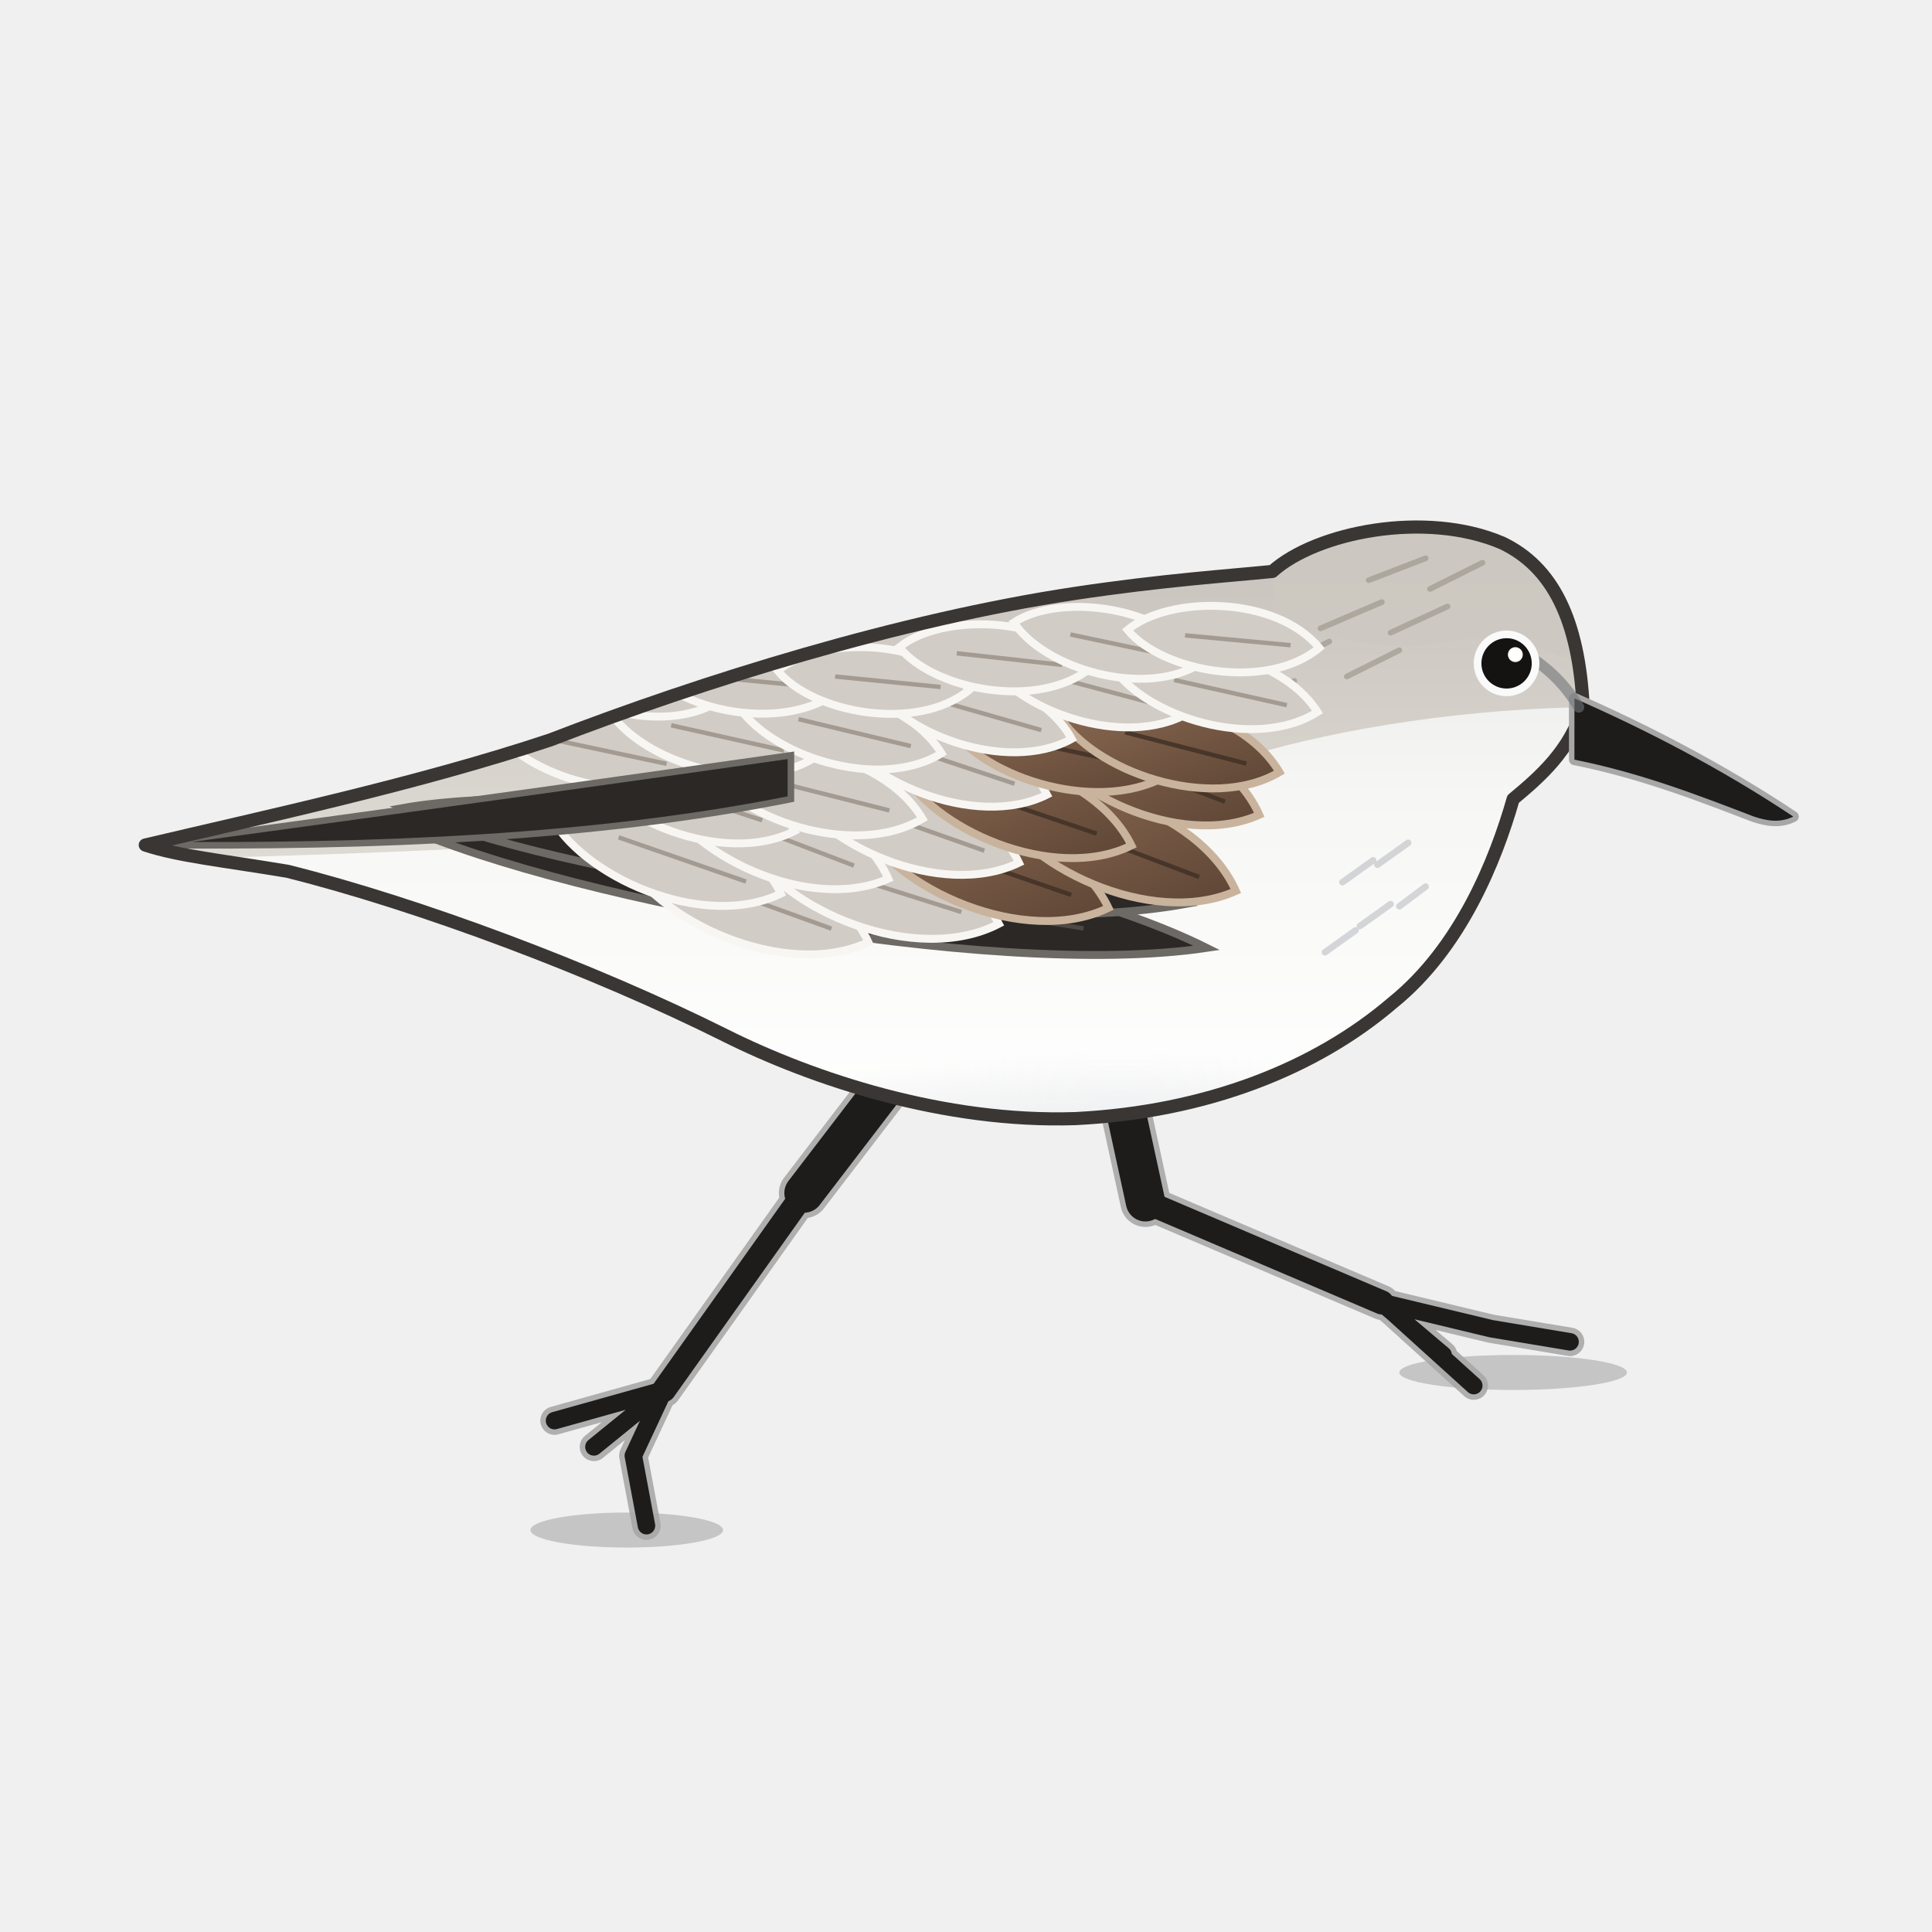
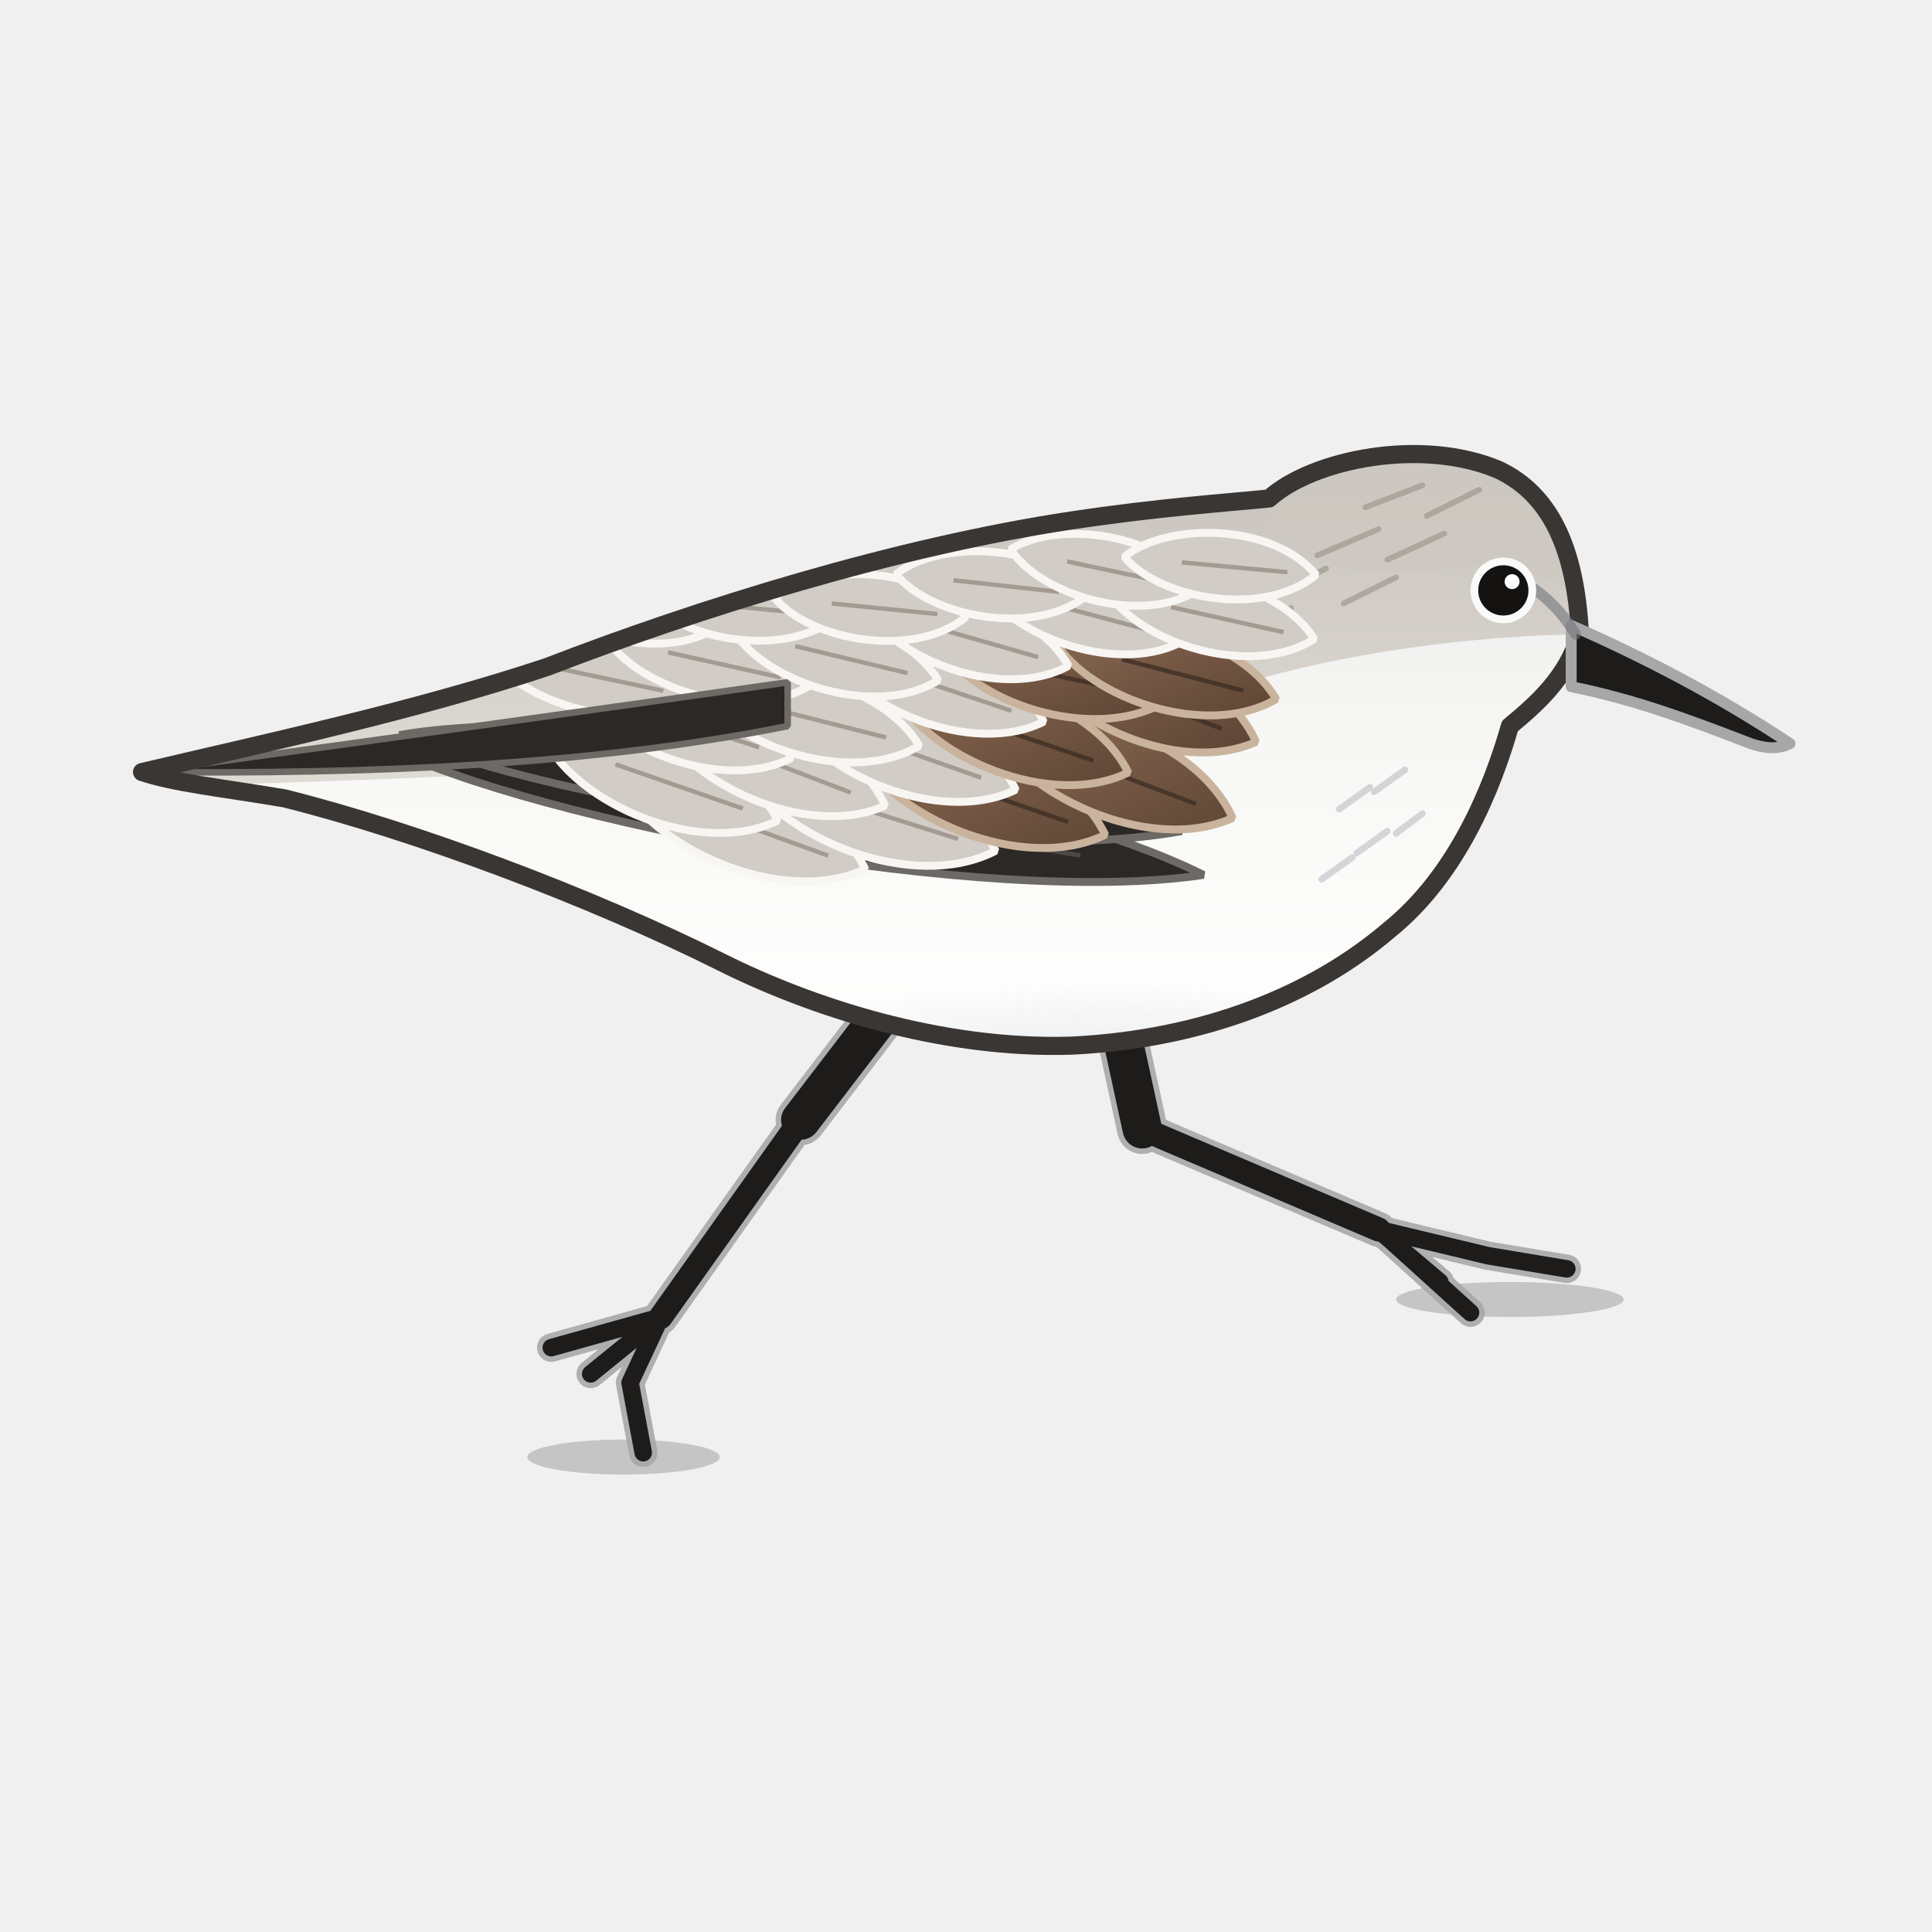
- <svg xmlns="http://www.w3.org/2000/svg" viewBox="0 0 256 256" width="256" height="256">
+ <svg xmlns="http://www.w3.org/2000/svg" xmlns:xlink="http://www.w3.org/1999/xlink" id="Layer_1" data-name="Layer 1" viewBox="0 0 256 256">
  <defs>
-     <clipPath id="body">
-       <path d="M175 393 C230 380 300 365 360 345 C430 318 520 290 600 278 C640 272 670 270 690 268 C710 250 760 240 795 255 C818 266 830 290 832 330 C826 350 812 362 800 372 C792 400 776 440 745 465 C710 495 660 515 600 518 C540 520 480 500 440 480 C380 450 300 420 240 405 C210 400 190 398 175 393 Z" />
+     <style>
+       .cls-1 {
+         stroke: #6f7378;
+       }
+ 
+       .cls-1, .cls-2, .cls-3, .cls-4, .cls-5, .cls-6, .cls-7, .cls-8, .cls-9 {
+         fill: none;
+       }
+ 
+       .cls-1, .cls-10, .cls-11, .cls-12, .cls-13, .cls-14, .cls-15, .cls-16, .cls-17, .cls-18, .cls-19, .cls-20, .cls-21, .cls-22, .cls-23 {
+         stroke-miterlimit: 1.16;
+       }
+ 
+       .cls-1, .cls-3, .cls-4, .cls-5, .cls-11, .cls-6, .cls-8, .cls-19, .cls-9 {
+         stroke-linecap: round;
+       }
+ 
+       .cls-1, .cls-24 {
+         stroke-width: 1.45px;
+       }
+ 
+       .cls-1, .cls-16, .cls-17, .cls-25, .cls-26, .cls-23 {
+         isolation: isolate;
+       }
+ 
+       .cls-1, .cls-27 {
+         opacity: .6;
+       }
+ 
+       .cls-2 {
+         stroke: #3a3634;
+         stroke-width: 2.4px;
+       }
+ 
+       .cls-2, .cls-3, .cls-4, .cls-5, .cls-6, .cls-24, .cls-8, .cls-9 {
+         stroke-linejoin: round;
+       }
+ 
+       .cls-10, .cls-11 {
+         stroke-width: .87px;
+       }
+ 
+       .cls-10, .cls-20 {
+         fill: #2b2826;
+         stroke: #6d6965;
+       }
+ 
+       .cls-28 {
+         fill: url(#linear-gradient-2);
+       }
+ 
+       .cls-3 {
+         stroke-width: 5.22px;
+       }
+ 
+       .cls-3, .cls-5, .cls-6 {
+         stroke: #1d1c1a;
+       }
+ 
+       .cls-4 {
+         stroke-width: 4.64px;
+       }
+ 
+       .cls-4, .cls-24, .cls-8, .cls-9 {
+         stroke: #a7a7a7;
+       }
+ 
+       .cls-5 {
+         stroke-width: 2.32px;
+       }
+ 
+       .cls-29 {
+         fill: #fff;
+       }
+ 
+       .cls-11 {
+         stroke: #b9bdc2;
+       }
+ 
+       .cls-6 {
+         stroke-width: 3.19px;
+       }
+ 
+       .cls-12 {
+         fill: #d1ccc5;
+         stroke: #f8f6f3;
+       }
+ 
+       .cls-12, .cls-13, .cls-14, .cls-15, .cls-18, .cls-20, .cls-21, .cls-22 {
+         stroke-width: 1.04px;
+       }
+ 
+       .cls-13 {
+         fill: url(#linear-gradient-4);
+       }
+ 
+       .cls-13, .cls-14, .cls-15, .cls-18, .cls-21, .cls-22 {
+         stroke: #c9b39c;
+       }
+ 
+       .cls-30 {
+         fill: url(#radial-gradient);
+       }
+ 
+       .cls-14 {
+         fill: url(#linear-gradient-8);
+       }
+ 
+       .cls-15 {
+         fill: url(#linear-gradient-5);
+       }
+ 
+       .cls-24 {
+         fill: #1d1c1a;
+       }
+ 
+       .cls-16 {
+         stroke: #55504b;
+       }
+ 
+       .cls-16, .cls-17, .cls-26, .cls-23 {
+         opacity: .8;
+       }
+ 
+       .cls-16, .cls-17, .cls-23 {
+         stroke-width: .58px;
+       }
+ 
+       .cls-17 {
+         stroke: #3e2e24;
+       }
+ 
+       .cls-25 {
+         opacity: .18;
+       }
+ 
+       .cls-18 {
+         fill: url(#linear-gradient-7);
+       }
+ 
+       .cls-8 {
+         stroke-width: 6.67px;
+       }
+ 
+       .cls-31 {
+         opacity: .9;
+       }
+ 
+       .cls-32 {
+         fill: #141312;
+       }
+ 
+       .cls-19 {
+         stroke: #a0988f;
+         stroke-width: .75px;
+       }
+ 
+       .cls-9 {
+         stroke-width: 3.77px;
+       }
+ 
+       .cls-33 {
+         opacity: .7;
+       }
+ 
+       .cls-26 {
+         fill: #cdc8c1;
+       }
+ 
+       .cls-34 {
+         fill: #fafafa;
+       }
+ 
+       .cls-21 {
+         fill: url(#linear-gradient-6);
+       }
+ 
+       .cls-35 {
+         fill: url(#linear-gradient);
+       }
+ 
+       .cls-22 {
+         fill: url(#linear-gradient-3);
+       }
+ 
+       .cls-23 {
+         stroke: #978f86;
+       }
+ 
+       .cls-36 {
+         clip-path: url(#clippath);
+       }
+     </style>
+     <linearGradient id="linear-gradient" x1="631.17" y1="-.15" x2="631.17" y2=".85" gradientTransform="translate(-120142.771 70.9704) scale(190.53 78.43)" gradientUnits="userSpaceOnUse">
+       <stop offset="0" stop-color="#e4e5e7" />
+       <stop offset=".45" stop-color="#f6f6f4" />
+       <stop offset="1" stop-color="#fff" />
+     </linearGradient>
+     <clipPath id="clippath">
+       <path class="cls-7" d="M18.82,102.3c15.95-3.77,36.25-8.12,53.65-13.92,20.3-7.83,46.4-15.95,69.6-19.43,11.6-1.74,20.3-2.32,26.1-2.9,5.8-5.22,20.3-8.12,30.45-3.77,6.67,3.19,10.15,10.15,10.73,21.75-1.74,5.8-5.8,9.28-9.28,12.18-2.32,8.12-6.96,19.72-15.95,26.97-10.15,8.7-24.65,14.5-42.05,15.37-17.4.58-34.8-5.22-46.4-11.02-17.4-8.7-40.6-17.4-58-21.75-8.7-1.45-14.5-2.03-18.85-3.48h0Z" />
    </clipPath>
-     <linearGradient id="belly" x1="0" y1="0" x2="0" y2="1">
-       <stop offset="0" stop-color="#e4e5e7" />
-       <stop offset="0.45" stop-color="#f6f6f4" />
-       <stop offset="1" stop-color="#ffffff" />
-     </linearGradient>
-     <linearGradient id="back" x1="0" y1="0" x2="0" y2="1">
+     <linearGradient id="linear-gradient-2" x1="631.33" y1="-.27" x2="631.33" y2=".73" gradientTransform="translate(-126217.401 71.4398) scale(200.1 43.4)" gradientUnits="userSpaceOnUse">
      <stop offset="0" stop-color="#c7c2bb" />
      <stop offset="1" stop-color="#dedad4" />
    </linearGradient>
-     <linearGradient id="brown" x1="0" y1="0" x2="1" y2="1">
+     <radialGradient id="radial-gradient" cx="629.08" cy=".45" fx="629.08" fy=".45" r=".6" gradientTransform="translate(-72825.5 133.3996) scale(116 23.2)" gradientUnits="userSpaceOnUse">
+       <stop offset="0" stop-color="#cfd2d6" stop-opacity=".55" />
+       <stop offset="1" stop-color="#cfd2d6" stop-opacity="0" />
+     </radialGradient>
+     <linearGradient id="linear-gradient-3" x1="614.7" y1="-.79" x2="615.7" y2=".21" gradientTransform="translate(-20103 109.6299) scale(32.89 14.72)" gradientUnits="userSpaceOnUse">
      <stop offset="0" stop-color="#8a6a52" />
      <stop offset="1" stop-color="#5e4535" />
    </linearGradient>
-     <radialGradient id="shade" cx="0.55" cy="0.95" r="0.6">
-       <stop offset="0" stop-color="#cfd2d6" stop-opacity="0.55" />
-       <stop offset="1" stop-color="#cfd2d6" stop-opacity="0" />
-     </radialGradient>
+     <linearGradient id="linear-gradient-4" x1="614.52" y1="-.78" x2="615.52" y2=".22" gradientTransform="translate(-19864.51 107.05) scale(32.54 15.23)" xlink:href="#linear-gradient-3" />
+     <linearGradient id="linear-gradient-5" x1="613.36" y1="-.85" x2="614.36" y2=".15" gradientTransform="translate(-18735.98 101.9401) scale(30.74 13.65)" xlink:href="#linear-gradient-3" />
+     <linearGradient id="linear-gradient-6" x1="613.09" y1="-.83" x2="614.09" y2=".17" gradientTransform="translate(-18459.96 96.6099) scale(30.33 14.26)" xlink:href="#linear-gradient-3" />
+     <linearGradient id="linear-gradient-7" x1="612.47" y1="-1.03" x2="613.47" y2="-.03" gradientTransform="translate(-17937.9 94.96) scale(29.49 11.29)" xlink:href="#linear-gradient-3" />
+     <linearGradient id="linear-gradient-8" x1="612.29" y1="-1.01" x2="613.29" y2="0" gradientTransform="translate(-17739.43 94.55) scale(29.2 11.72)" xlink:href="#linear-gradient-3" />
  </defs>
-   <g transform="translate(-31.5 -2) scale(0.29)">
-     <ellipse cx="395" cy="706" rx="44" ry="8" fill="#000" opacity="0.18" />
-     <ellipse cx="800" cy="634" rx="52" ry="8" fill="#000" opacity="0.18" />
-     <g stroke="#a7a7a7" fill="none" stroke-linecap="round" stroke-linejoin="round" opacity="0.9">
-       <path d="M512 505 L476 552" stroke-width="23" />
-       <path d="M476 552 L412 642" stroke-width="16" />
-       <path d="M412 642 L362 656 M412 642 L398 672 L404 704 M412 642 L380 668" stroke-width="13" />
-       <path d="M622 510 L632 556" stroke-width="23" />
-       <path d="M632 556 L740 602" stroke-width="16" />
-       <path d="M740 602 L790 614 L826 620 M740 602 L782 640 M742 604 L768 626" stroke-width="13" />
+   <ellipse class="cls-25" cx="82.62" cy="193.07" rx="12.76" ry="2.32" />
+   <ellipse class="cls-25" cx="200.07" cy="172.19" rx="15.08" ry="2.32" />
+   <g class="cls-31">
+     <path class="cls-8" d="M116.55,134.78l-10.44,13.63" />
+     <path class="cls-4" d="M106.11,148.41l-18.56,26.1" />
+     <path class="cls-9" d="M87.55,174.51l-14.5,4.06M87.55,174.51l-4.06,8.7,1.74,9.28M87.55,174.51l-9.28,7.54" />
+     <path class="cls-8" d="M148.45,136.23l2.9,13.34" />
+     <path class="cls-4" d="M151.35,149.57l31.32,13.34" />
+     <path class="cls-9" d="M182.67,162.91l14.5,3.48,10.44,1.74M182.67,162.91l12.18,11.02M183.25,163.49l7.54,6.38" />
+   </g>
+   <g>
+     <path class="cls-3" d="M116.55,134.78l-10.44,13.63" />
+     <path class="cls-6" d="M106.11,148.41l-18.56,26.1" />
+     <path class="cls-5" d="M87.55,174.51l-14.5,4.06M87.55,174.51l-4.06,8.7,1.74,9.28M87.55,174.51l-9.28,7.54" />
+     <path class="cls-3" d="M148.45,136.23l2.9,13.34" />
+     <path class="cls-6" d="M151.35,149.57l31.32,13.34" />
+     <path class="cls-5" d="M182.67,162.91l14.5,3.48,10.44,1.74M182.67,162.91l12.18,11.02M183.25,163.49l7.54,6.38" />
+   </g>
+   <path class="cls-35" d="M18.82,102.3c15.95-3.77,36.25-8.12,53.65-13.92,20.3-7.83,46.4-15.95,69.6-19.43,11.6-1.74,20.3-2.32,26.1-2.9,5.8-5.22,20.3-8.12,30.45-3.77,6.67,3.19,10.15,10.15,10.73,21.75-1.74,5.8-5.8,9.28-9.28,12.18-2.32,8.12-6.96,19.72-15.95,26.97-10.15,8.7-24.65,14.5-42.05,15.37-17.4.58-34.8-5.22-46.4-11.02-17.4-8.7-40.6-17.4-58-21.75-8.7-1.45-14.5-2.03-18.85-3.48h0Z" />
+   <g class="cls-36">
+     <g>
+       <path class="cls-28" d="M11.57,98.53c43.5-5.8,87-23.2,130.5-31.9,23.2-4.35,46.4-8.7,69.6-2.9v20.3c-17.4,0-34.8,2.9-46.4,6.38-23.2,5.8-66.7,12.47-153.7,13.92v-5.8h0Z" />
+       <path class="cls-26" d="M168.17,66.05c5.8-5.22,20.3-8.12,30.45-3.77,6.67,3.19,10.15,10.15,10.73,16.53-6.38-3.48-12.18-4.64-17.98-3.48-7.25,1.45-14.5,0-23.2-2.9v-6.38Z" />
+       <g class="cls-33">
+         <path class="cls-19" d="M188.47,64.31l-7.54,2.9M196.01,64.89l-6.96,3.48M182.67,70.11l-8.12,3.48M191.37,70.69l-7.54,3.48M175.71,75.33l-8.12,4.06M184.99,76.49l-6.96,3.48M171.07,80.55l-7.54,4.06" />
+       </g>
+       <g class="cls-27">
+         <path class="cls-11" d="M181.51,104.33l-4.06,2.9M186.15,102.01l-4.06,2.9M183.83,110.13l-4.06,2.9M188.47,107.81l-3.48,2.61M179.19,113.61l-4.06,2.9" />
+       </g>
+       <ellipse class="cls-30" cx="142.07" cy="133.33" rx="58" ry="11.6" />
+       <path class="cls-20" d="M159.47,115.93c-25.84-12.9-85.98-20.68-108.84-17.23,20.68,10.29,80.27,21.52,108.84,17.23Z" />
+       <path class="cls-16" d="M143.15,113.35l-59.86-9.48" />
+       <path class="cls-20" d="M156.57,110.13c-24.91-11.25-82.1-16.62-103.62-12.73,19.92,8.99,76.73,17.6,103.62,12.73Z" />
+       <path class="cls-16" d="M141.03,108.21l-56.99-6.99" />
+       <path class="cls-12" d="M114.64,115.17c-5.22-11.16-23.81-16.07-32.71-11.89,4.18,8.9,21.55,17.08,32.71,11.89Z" />
+       <path class="cls-23" d="M109.74,113.38l-18.01-6.52" />
+       <path class="cls-12" d="M131.92,112.74c-5.65-10.9-24.45-15.02-33.18-10.47,4.55,8.73,22.27,16.15,33.18,10.47Z" />
+       <path class="cls-23" d="M126.96,111.17l-18.27-5.77" />
+       <path class="cls-22" d="M146.45,110.62c-5.36-11.08-24.04-15.69-32.89-11.37,4.32,8.84,21.84,16.73,32.89,11.37Z" />
+       <path class="cls-17" d="M141.52,108.91l-18.1-6.26" />
+       <path class="cls-13" d="M163.33,108.39c-5.05-11.22-23.55-16.38-32.54-12.35,4.06,8.99,21.34,17.4,32.54,12.35Z" />
+       <path class="cls-17" d="M158.46,106.53l-17.89-6.79" />
+       <path class="cls-12" d="M103.04,108.74c-5.02-10.32-22.45-14.64-30.71-10.64,4.03,8.26,20.36,15.66,30.71,10.64Z" />
+       <path class="cls-23" d="M98.43,107.14l-16.88-5.86" />
+       <path class="cls-12" d="M117.28,106.76c-4.67-10.5-21.95-15.37-30.33-11.63,3.74,8.41,19.84,16.3,30.33,11.63Z" />
+       <path class="cls-23" d="M112.73,105.02l-16.67-6.38" />
+       <path class="cls-12" d="M134.59,104.65c-4.96-10.35-22.36-14.73-30.62-10.76,3.97,8.26,20.27,15.75,30.62,10.76Z" />
+       <path class="cls-23" d="M130.01,103.05l-16.85-5.94" />
+       <path class="cls-15" d="M149.5,102.36c-5.07-10.29-22.5-14.5-30.74-10.44,4.06,8.24,20.44,15.51,30.74,10.44Z" />
+       <path class="cls-17" d="M144.89,100.79l-16.91-5.74" />
+       <path class="cls-21" d="M166.43,98.3c-4.67-10.47-21.95-15.34-30.33-11.6,3.74,8.41,19.86,16.3,30.33,11.6Z" />
+       <path class="cls-17" d="M161.88,96.56l-16.67-6.38" />
+       <path class="cls-12" d="M104.87,100.44c-4.81-9.51-21.05-13.22-28.68-9.34,3.89,7.6,19.2,14.15,28.68,9.34Z" />
+       <path class="cls-23" d="M100.57,99.02l-15.78-5.13" />
+       <path class="cls-12" d="M121.8,98.82c-5.45-9.16-21.89-11.77-29.23-7.39,4.38,7.34,20.1,12.85,29.23,7.39Z" />
+       <path class="cls-23" d="M117.42,97.72l-16.07-4.06" />
+       <path class="cls-12" d="M138.3,95.63c-4.76-9.54-20.97-13.37-28.59-9.57,3.8,7.63,19.05,14.33,28.59,9.57Z" />
+       <path class="cls-23" d="M134.01,94.18l-15.72-5.25" />
+       <path class="cls-18" d="M154.78,92.73c-5.8-8.96-22.33-10.96-29.49-6.32,4.64,7.16,20.53,12.12,29.49,6.32Z" />
+       <path class="cls-17" d="M150.34,91.77l-16.21-3.48" />
+       <path class="cls-14" d="M169.1,92.64c-5.42-9.19-21.87-11.86-29.2-7.54,4.32,7.34,20.01,12.96,29.2,7.54Z" />
+       <path class="cls-17" d="M164.72,91.51l-16.07-4.15" />
+       <path class="cls-12" d="M91.99,92.41c-5.36-8.26-20.62-10.09-27.23-5.8,4.29,6.58,18.97,11.16,27.23,5.8Z" />
+       <path class="cls-23" d="M87.9,91.54l-14.99-3.19" />
+       <path class="cls-12" d="M107.53,90.7c-5.28-8.32-20.53-10.32-27.17-6.12,4.2,6.67,18.85,11.4,27.17,6.12Z" />
+       <path class="cls-23" d="M103.45,89.77l-14.93-3.33" />
+       <path class="cls-12" d="M124.33,90.15c-5.13-8.38-20.36-10.58-27.06-6.47,4.12,6.7,18.68,11.63,27.06,6.47Z" />
+       <path class="cls-23" d="M120.27,89.19l-14.88-3.57" />
+       <path class="cls-12" d="M141.58,88.23c-4.78-8.61-19.89-11.48-26.77-7.66,3.83,6.87,18.15,12.41,26.77,7.66Z" />
+       <path class="cls-23" d="M137.55,87.07l-14.7-4.2" />
+       <path class="cls-12" d="M157.07,84.78c-4.93-8.53-20.1-11.11-26.91-7.16,3.97,6.81,18.41,12.09,26.91,7.16Z" />
+       <path class="cls-23" d="M153.04,83.71l-14.79-3.94" />
+       <path class="cls-12" d="M174.15,84.67c-5.28-8.29-20.5-10.27-27.17-6.03,4.23,6.64,18.88,11.31,27.17,6.03Z" />
+       <path class="cls-23" d="M170.09,83.77l-14.93-3.33" />
+       <path class="cls-12" d="M95.12,83.07c-4.96-7.54-18.97-9.13-24.97-5.16,3.94,6.03,17.43,10.12,24.97,5.16Z" />
+       <path class="cls-23" d="M91.38,82.29l-13.75-2.84" />
+       <path class="cls-12" d="M110.96,81.68c-5.74-6.96-19.84-7.05-25.4-2.46,4.61,5.57,18.44,8.21,25.4,2.46Z" />
+       <path class="cls-23" d="M107.16,81.3l-13.98-1.33" />
+       <path class="cls-12" d="M128.01,81.74c-5.71-6.99-19.81-7.1-25.37-2.52,4.55,5.57,18.41,8.24,25.37,2.52Z" />
+       <path class="cls-23" d="M124.21,81.36l-13.98-1.39" />
+       <path class="cls-12" d="M144.1,78.84c-5.65-7.05-19.75-7.28-25.37-2.75,4.52,5.63,18.36,8.41,25.37,2.75Z" />
+       <path class="cls-23" d="M140.3,78.43l-13.95-1.54" />
+       <path class="cls-12" d="M158.86,78.11c-4.9-7.57-18.91-9.25-24.94-5.31,3.91,6.06,17.4,10.21,24.94,5.31Z" />
+       <path class="cls-23" d="M155.12,77.3l-13.72-2.9" />
+       <path class="cls-12" d="M174.38,76.17c-5.74-6.93-19.84-6.99-25.4-2.38,4.61,5.57,18.47,8.15,25.4,2.38Z" />
+       <path class="cls-23" d="M170.58,75.82l-13.98-1.3" />
+       <path class="cls-10" d="M104.37,90.41c-20.3,2.9-49.3,6.96-85.55,11.89,30.45.29,59.45-.87,85.55-6.09v-5.8Z" />
    </g>
-     <g stroke="#1d1c1a" fill="none" stroke-linecap="round" stroke-linejoin="round">
-       <path d="M512 505 L476 552" stroke-width="18" />
-       <path d="M476 552 L412 642" stroke-width="11" />
-       <path d="M412 642 L362 656 M412 642 L398 672 L404 704 M412 642 L380 668" stroke-width="8" />
-       <path d="M622 510 L632 556" stroke-width="18" />
-       <path d="M632 556 L740 602" stroke-width="11" />
-       <path d="M740 602 L790 614 L826 620 M740 602 L782 640 M742 604 L768 626" stroke-width="8" />
-     </g>
-     <path d="M175 393 C230 380 300 365 360 345 C430 318 520 290 600 278 C640 272 670 270 690 268 C710 250 760 240 795 255 C818 266 830 290 832 330 C826 350 812 362 800 372 C792 400 776 440 745 465 C710 495 660 515 600 518 C540 520 480 500 440 480 C380 450 300 420 240 405 C210 400 190 398 175 393 Z" fill="url(#belly)" />
-     <g clip-path="url(#body)">
-       <path d="M150 380 C300 360 450 300 600 270 C680 255 760 240 840 260 L840 330 C780 330 720 340 680 352 C600 372 450 395 150 400 Z" fill="url(#back)" />
-       <path d="M690 268 C710 250 760 240 795 255 C818 266 830 290 832 312 C810 300 790 296 770 300 C745 305 720 300 690 290 Z" fill="#cdc8c1" opacity="0.8" />
-       <g stroke="#a0988f" stroke-width="2.6" stroke-linecap="round" opacity="0.7">
-         <path d="M760 262 l-26 10 M786 264 l-24 12 M740 282 l-28 12 M770 284 l-26 12 M716 300 l-28 14 M748 304 l-24 12 M700 318 l-26 14" />
-       </g>
-       <g stroke="#b9bdc2" stroke-width="3" stroke-linecap="round" opacity="0.6">
-         <path d="M736 400 l-14 10 M752 392 l-14 10 M744 420 l-14 10 M760 412 l-12 9 M728 432 l-14 10" />
-       </g>
-       <ellipse cx="600" cy="500" rx="200" ry="40" fill="url(#shade)" />
-       <path d="M660.0 440.0 C570.9 395.5 363.5 368.7 284.7 380.6 C356.0 416.1 561.5 454.8 660.0 440.0 Z" fill="#2b2826" stroke="#6d6965" stroke-width="3.6" />
-       <path d="M603.7 431.1 L397.3 398.4" stroke="#55504b" stroke-width="2" opacity="0.8" />
-       <path d="M650.0 420.0 C564.1 381.2 366.9 362.7 292.7 376.1 C361.4 407.1 557.3 436.8 650.0 420.0 Z" fill="#2b2826" stroke="#6d6965" stroke-width="3.6" />
-       <path d="M596.4 413.4 L399.9 389.3" stroke="#55504b" stroke-width="2" opacity="0.8" />
-       <path d="M505.4 437.4 C487.4 398.9 423.3 382.0 392.6 396.4 C407.0 427.1 466.9 455.3 505.4 437.4 Z" fill="#d1ccc5" stroke="#f8f6f3" stroke-width="3.6" />
-       <path d="M488.5 431.2 L426.4 408.7" stroke="#978f86" stroke-width="2" opacity="0.8" />
-       <path d="M565.0 429.0 C545.5 391.4 480.7 377.2 450.6 392.9 C466.3 423.0 527.4 448.6 565.0 429.0 Z" fill="#d1ccc5" stroke="#f8f6f3" stroke-width="3.6" />
-       <path d="M547.9 423.6 L484.9 403.7" stroke="#978f86" stroke-width="2" opacity="0.8" />
-       <path d="M615.1 421.7 C596.6 383.5 532.2 367.6 501.7 382.5 C516.6 413.0 577.0 440.2 615.1 421.7 Z" fill="url(#brown)" stroke="#c9b39c" stroke-width="3.6" />
-       <path d="M598.1 415.8 L535.7 394.2" stroke="#3e2e24" stroke-width="2" opacity="0.8" />
-       <path d="M673.3 414.0 C655.9 375.3 592.1 357.5 561.1 371.4 C575.1 402.4 634.7 431.4 673.3 414.0 Z" fill="url(#brown)" stroke="#c9b39c" stroke-width="3.6" />
-       <path d="M656.5 407.6 L594.8 384.2" stroke="#3e2e24" stroke-width="2" opacity="0.8" />
-       <path d="M465.4 415.2 C448.1 379.6 388.0 364.7 359.5 378.5 C373.4 407.0 429.7 432.5 465.4 415.2 Z" fill="#d1ccc5" stroke="#f8f6f3" stroke-width="3.6" />
-       <path d="M449.5 409.7 L391.3 389.5" stroke="#978f86" stroke-width="2" opacity="0.8" />
-       <path d="M514.5 408.4 C498.4 372.2 438.8 355.4 409.9 368.3 C422.8 397.3 478.3 424.5 514.5 408.4 Z" fill="#d1ccc5" stroke="#f8f6f3" stroke-width="3.6" />
-       <path d="M498.8 402.4 L441.3 380.4" stroke="#978f86" stroke-width="2" opacity="0.8" />
-       <path d="M574.2 401.1 C557.1 365.4 497.1 350.3 468.6 364.0 C482.3 392.5 538.5 418.3 574.2 401.1 Z" fill="#d1ccc5" stroke="#f8f6f3" stroke-width="3.6" />
-       <path d="M558.4 395.6 L500.3 375.1" stroke="#978f86" stroke-width="2" opacity="0.8" />
-       <path d="M625.6 393.2 C608.1 357.7 548.0 343.2 519.6 357.2 C533.6 385.6 590.1 410.7 625.6 393.2 Z" fill="url(#brown)" stroke="#c9b39c" stroke-width="3.6" />
-       <path d="M609.7 387.8 L551.4 368.0" stroke="#3e2e24" stroke-width="2" opacity="0.8" />
-       <path d="M684.0 379.2 C667.9 343.1 608.3 326.3 579.4 339.2 C592.3 368.2 647.9 395.4 684.0 379.2 Z" fill="url(#brown)" stroke="#c9b39c" stroke-width="3.6" />
-       <path d="M668.3 373.2 L610.8 351.2" stroke="#3e2e24" stroke-width="2" opacity="0.8" />
-       <path d="M471.7 386.6 C455.1 353.8 399.1 341.0 372.8 354.4 C386.2 380.6 439.0 403.2 471.7 386.6 Z" fill="#d1ccc5" stroke="#f8f6f3" stroke-width="3.6" />
-       <path d="M456.9 381.7 L402.5 364.0" stroke="#978f86" stroke-width="2" opacity="0.8" />
-       <path d="M530.1 381.0 C511.3 349.4 454.6 340.4 429.3 355.5 C444.4 380.8 498.6 399.8 530.1 381.0 Z" fill="#d1ccc5" stroke="#f8f6f3" stroke-width="3.6" />
-       <path d="M515.0 377.2 L459.6 363.2" stroke="#978f86" stroke-width="2" opacity="0.8" />
-       <path d="M587.0 370.0 C570.6 337.1 514.7 323.9 488.4 337.0 C501.5 363.3 554.1 386.4 587.0 370.0 Z" fill="#d1ccc5" stroke="#f8f6f3" stroke-width="3.6" />
-       <path d="M572.2 365.0 L518.0 346.9" stroke="#978f86" stroke-width="2" opacity="0.8" />
-       <path d="M643.8 360.0 C623.8 329.1 566.8 322.2 542.1 338.2 C558.1 362.9 612.9 380.0 643.8 360.0 Z" fill="url(#brown)" stroke="#c9b39c" stroke-width="3.6" />
-       <path d="M628.5 356.7 L572.6 344.7" stroke="#3e2e24" stroke-width="2" opacity="0.8" />
-       <path d="M693.2 359.7 C674.5 328.0 617.8 318.8 592.5 333.7 C607.4 359.0 661.5 378.4 693.2 359.7 Z" fill="url(#brown)" stroke="#c9b39c" stroke-width="3.6" />
-       <path d="M678.1 355.8 L622.7 341.5" stroke="#3e2e24" stroke-width="2" opacity="0.8" />
-       <path d="M427.3 358.9 C408.8 330.4 356.2 324.1 333.4 338.9 C348.2 361.6 398.8 377.4 427.3 358.9 Z" fill="#d1ccc5" stroke="#f8f6f3" stroke-width="3.6" />
-       <path d="M413.2 355.9 L361.5 344.9" stroke="#978f86" stroke-width="2" opacity="0.8" />
-       <path d="M480.9 353.0 C462.7 324.3 410.1 317.4 387.2 331.9 C401.7 354.9 452.2 371.2 480.9 353.0 Z" fill="#d1ccc5" stroke="#f8f6f3" stroke-width="3.6" />
-       <path d="M466.8 349.8 L415.3 338.3" stroke="#978f86" stroke-width="2" opacity="0.8" />
-       <path d="M538.8 351.1 C521.1 322.2 468.6 314.6 445.5 328.8 C459.7 351.9 509.9 368.9 538.8 351.1 Z" fill="#d1ccc5" stroke="#f8f6f3" stroke-width="3.6" />
-       <path d="M524.8 347.8 L473.5 335.5" stroke="#978f86" stroke-width="2" opacity="0.8" />
-       <path d="M598.3 344.5 C581.8 314.8 529.7 304.9 506.0 318.1 C519.2 341.8 568.6 360.9 598.3 344.5 Z" fill="#d1ccc5" stroke="#f8f6f3" stroke-width="3.6" />
-       <path d="M584.4 340.5 L533.7 326.0" stroke="#978f86" stroke-width="2" opacity="0.8" />
-       <path d="M651.7 332.6 C634.7 303.2 582.4 294.3 558.9 307.9 C572.6 331.4 622.4 349.6 651.7 332.6 Z" fill="#d1ccc5" stroke="#f8f6f3" stroke-width="3.6" />
-       <path d="M637.8 328.9 L586.8 315.3" stroke="#978f86" stroke-width="2" opacity="0.8" />
-       <path d="M710.6 332.2 C692.4 303.6 639.9 296.8 616.9 311.4 C631.5 334.3 682.0 350.4 710.6 332.2 Z" fill="#d1ccc5" stroke="#f8f6f3" stroke-width="3.6" />
-       <path d="M696.6 329.1 L645.1 317.6" stroke="#978f86" stroke-width="2" opacity="0.8" />
-       <path d="M438.1 326.7 C421.0 300.7 372.7 295.2 352.0 308.9 C365.6 329.7 412.1 343.8 438.1 326.7 Z" fill="#d1ccc5" stroke="#f8f6f3" stroke-width="3.6" />
-       <path d="M425.2 324.0 L377.8 314.2" stroke="#978f86" stroke-width="2" opacity="0.8" />
-       <path d="M492.7 321.9 C472.9 297.9 424.3 297.6 405.1 313.4 C421.0 332.6 468.7 341.7 492.7 321.9 Z" fill="#d1ccc5" stroke="#f8f6f3" stroke-width="3.6" />
-       <path d="M479.6 320.6 L431.4 316.0" stroke="#978f86" stroke-width="2" opacity="0.8" />
-       <path d="M551.5 322.1 C531.8 298.0 483.2 297.6 464.0 313.4 C479.7 332.6 527.5 341.8 551.5 322.1 Z" fill="#d1ccc5" stroke="#f8f6f3" stroke-width="3.6" />
-       <path d="M538.4 320.8 L490.2 316.0" stroke="#978f86" stroke-width="2" opacity="0.8" />
-       <path d="M607.0 312.1 C587.5 287.8 538.9 287.0 519.5 302.6 C535.1 322.0 582.8 331.6 607.0 312.1 Z" fill="#d1ccc5" stroke="#f8f6f3" stroke-width="3.6" />
-       <path d="M593.9 310.7 L545.8 305.4" stroke="#978f86" stroke-width="2" opacity="0.8" />
-       <path d="M657.9 309.6 C641.0 283.5 592.7 277.7 571.9 291.3 C585.4 312.2 631.9 326.5 657.9 309.6 Z" fill="#d1ccc5" stroke="#f8f6f3" stroke-width="3.6" />
-       <path d="M645.0 306.8 L597.7 296.8" stroke="#978f86" stroke-width="2" opacity="0.8" />
-       <path d="M711.4 302.9 C691.6 279.0 643.0 278.8 623.8 294.7 C639.7 313.9 687.5 322.8 711.4 302.9 Z" fill="#d1ccc5" stroke="#f8f6f3" stroke-width="3.6" />
-       <path d="M698.3 301.7 L650.1 297.2" stroke="#978f86" stroke-width="2" opacity="0.8" />
-       <path d="M470 352 C400 362 300 376 175 393 C280 394 380 390 470 372 Z" fill="#2b2826" stroke="#6d6965" stroke-width="3" />
-     </g>
-     <path d="M175 393 C230 380 300 365 360 345 C430 318 520 290 600 278 C640 272 670 270 690 268 C710 250 760 240 795 255 C818 266 830 290 832 330 C826 350 812 362 800 372 C792 400 776 440 745 465 C710 495 660 515 600 518 C540 520 480 500 440 480 C380 450 300 420 240 405 C210 400 190 398 175 393 Z" fill="none" stroke="#3a3634" stroke-width="6" stroke-linejoin="round" />
-     <path d="M828 326 C860 340 895 358 928 380 C922 383 916 382 910 380 C884 370 858 360 828 354 Z" fill="#1d1c1a" stroke="#a7a7a7" stroke-width="5" stroke-linejoin="round" paint-order="stroke" />
-     <path d="M806 306 C816 312 824 320 830 330" stroke="#6f7378" stroke-width="5" stroke-linecap="round" fill="none" opacity="0.6" />
-     <circle cx="797" cy="310" r="15" fill="#fafafa" />
-     <circle cx="797" cy="310" r="11.5" fill="#141312" />
-     <circle cx="801" cy="306" r="3.4" fill="#fff" />
  </g>
+   <path class="cls-2" d="M18.82,102.3c15.95-3.77,36.25-8.12,53.65-13.92,20.3-7.83,46.4-15.95,69.6-19.43,11.6-1.74,20.3-2.32,26.1-2.9,5.8-5.22,20.3-8.12,30.45-3.77,6.67,3.19,10.15,10.15,10.73,21.75-1.74,5.8-5.8,9.28-9.28,12.18-2.32,8.12-6.96,19.72-15.95,26.97-10.15,8.7-24.65,14.5-42.05,15.37-17.4.58-34.8-5.22-46.4-11.02-17.4-8.7-40.6-17.4-58-21.75-8.7-1.45-14.5-2.03-18.85-3.48h0Z" />
+   <path class="cls-24" d="M208.19,82.87c9.28,4.06,19.43,9.28,29,15.66-1.74.87-3.48.58-5.22,0-7.54-2.9-15.08-5.8-23.78-7.54v-8.12Z" />
+   <path class="cls-1" d="M201.81,77.07c2.9,1.74,5.22,4.06,6.96,6.96" />
+   <circle class="cls-34" cx="199.2" cy="78.23" r="4.35" />
+   <circle class="cls-32" cx="199.2" cy="78.23" r="3.33" />
+   <circle class="cls-29" cx="200.36" cy="77.07" r=".99" />
</svg>
